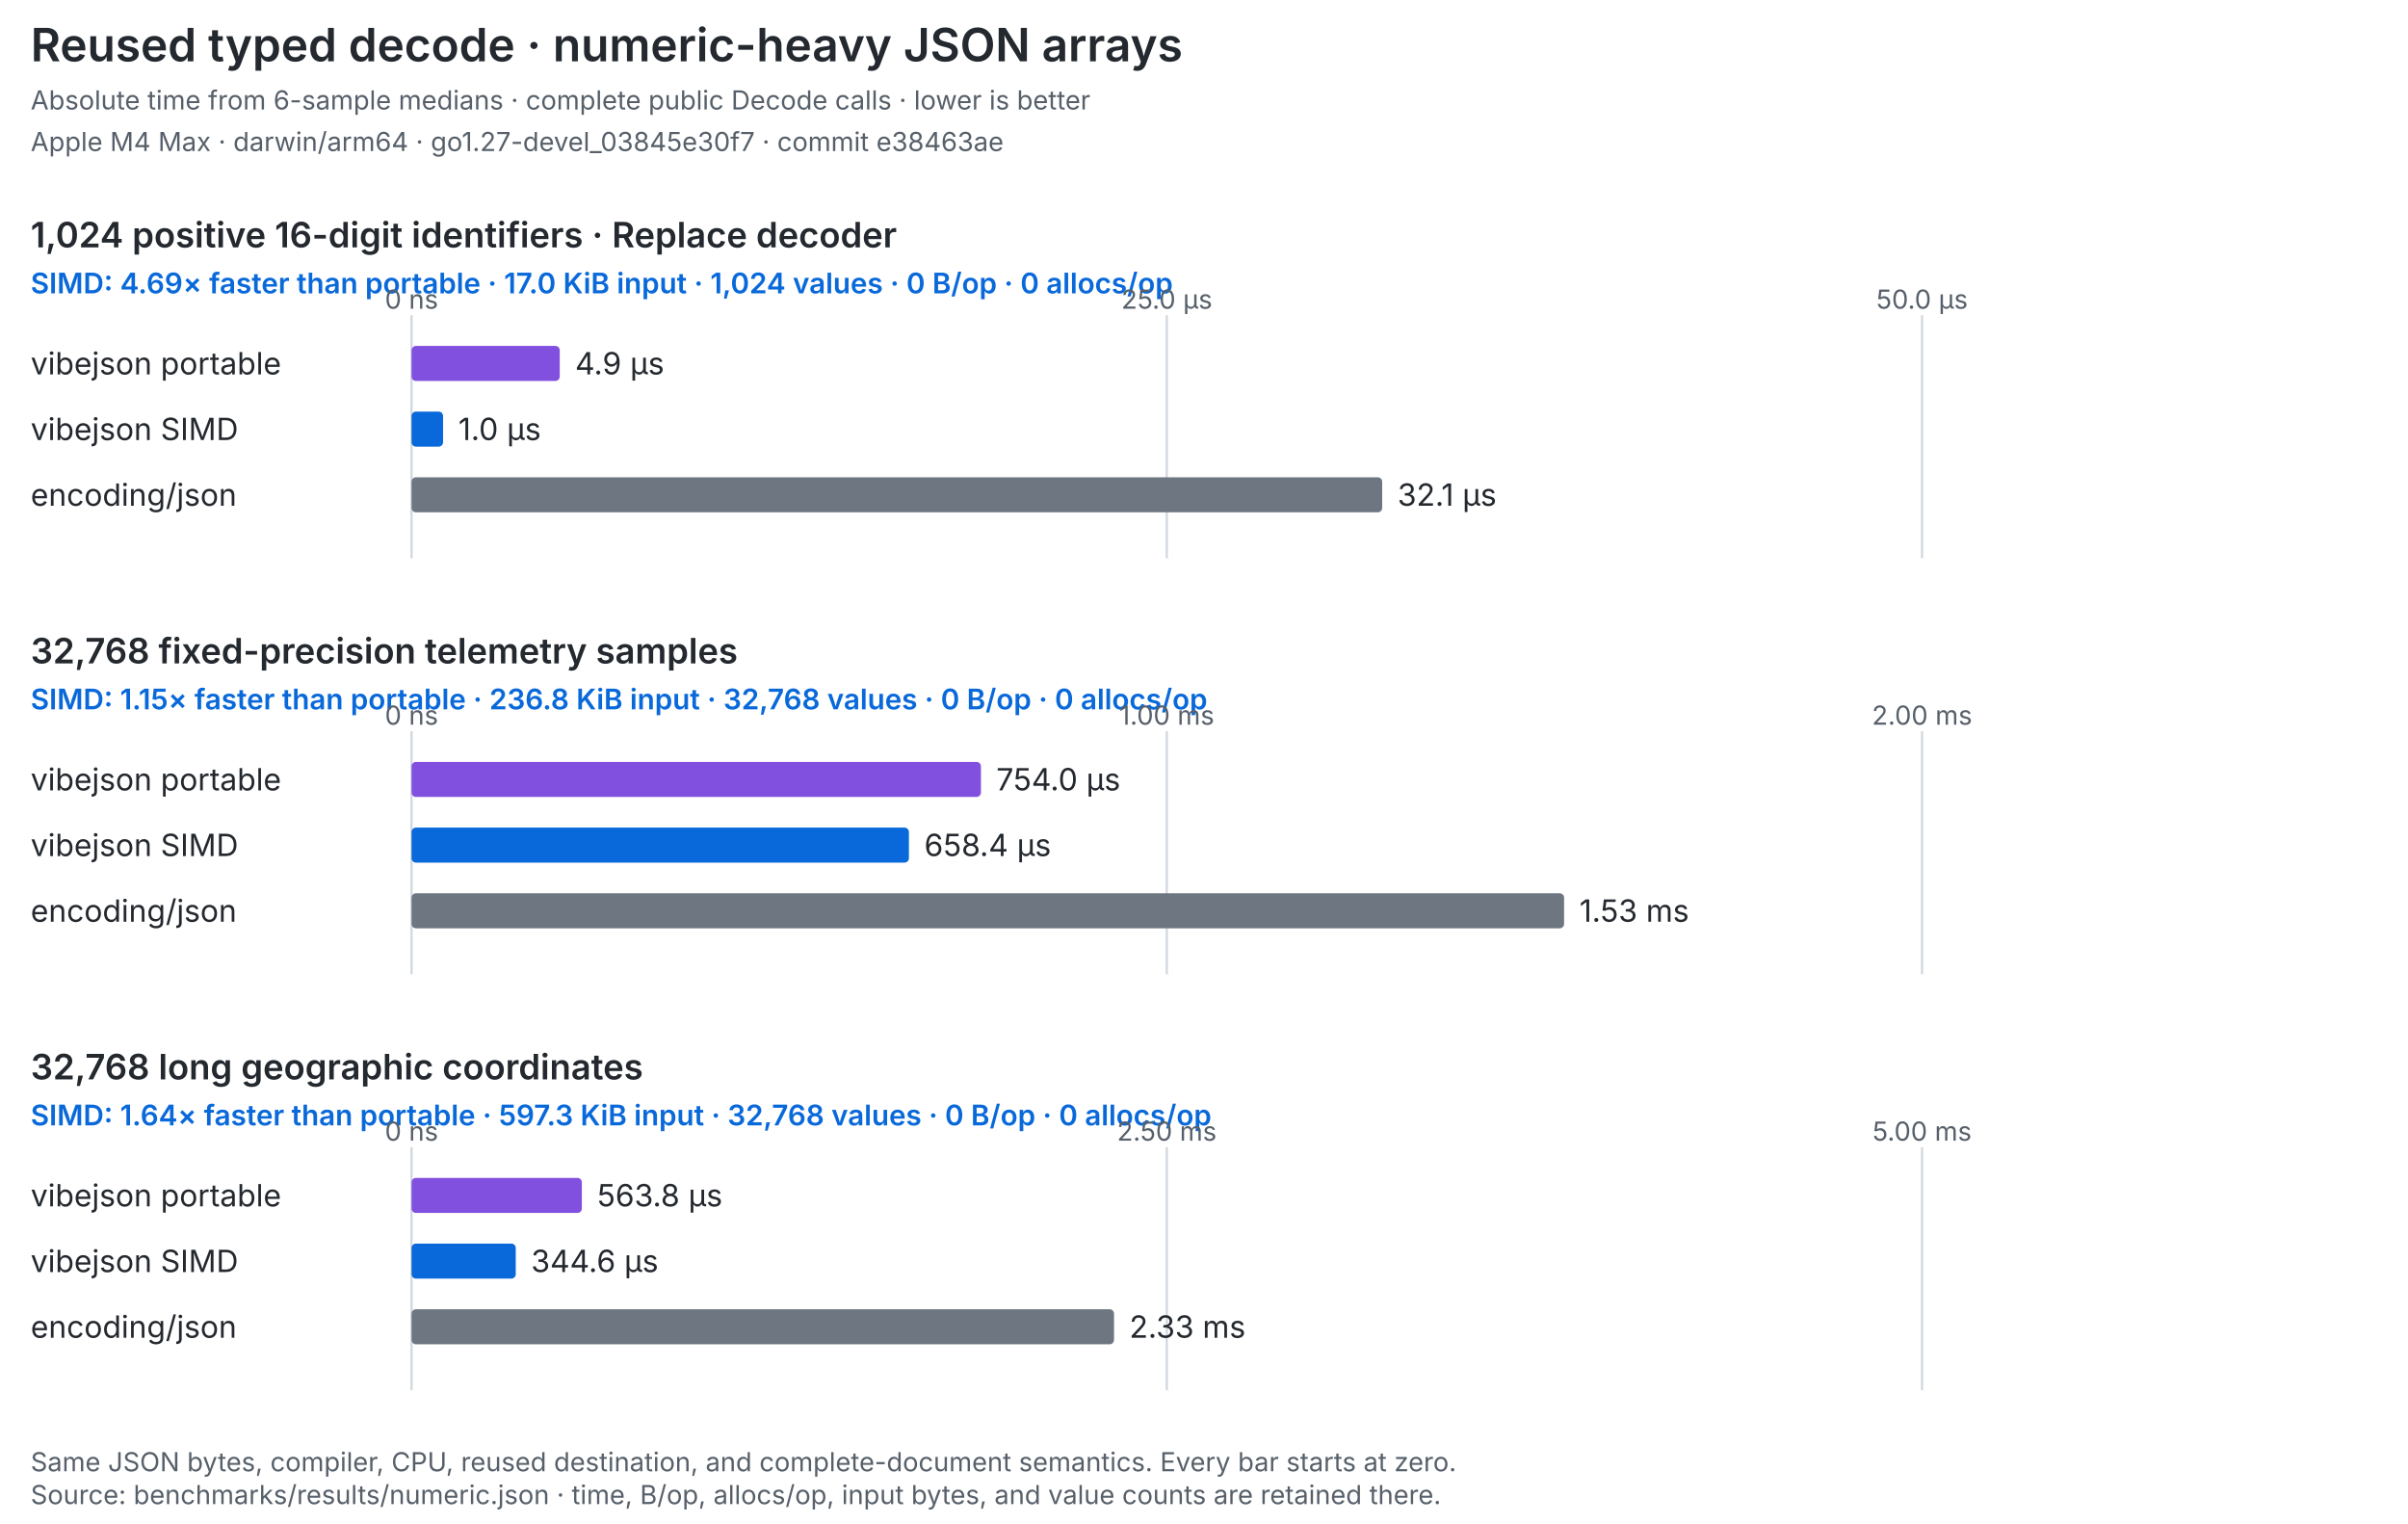
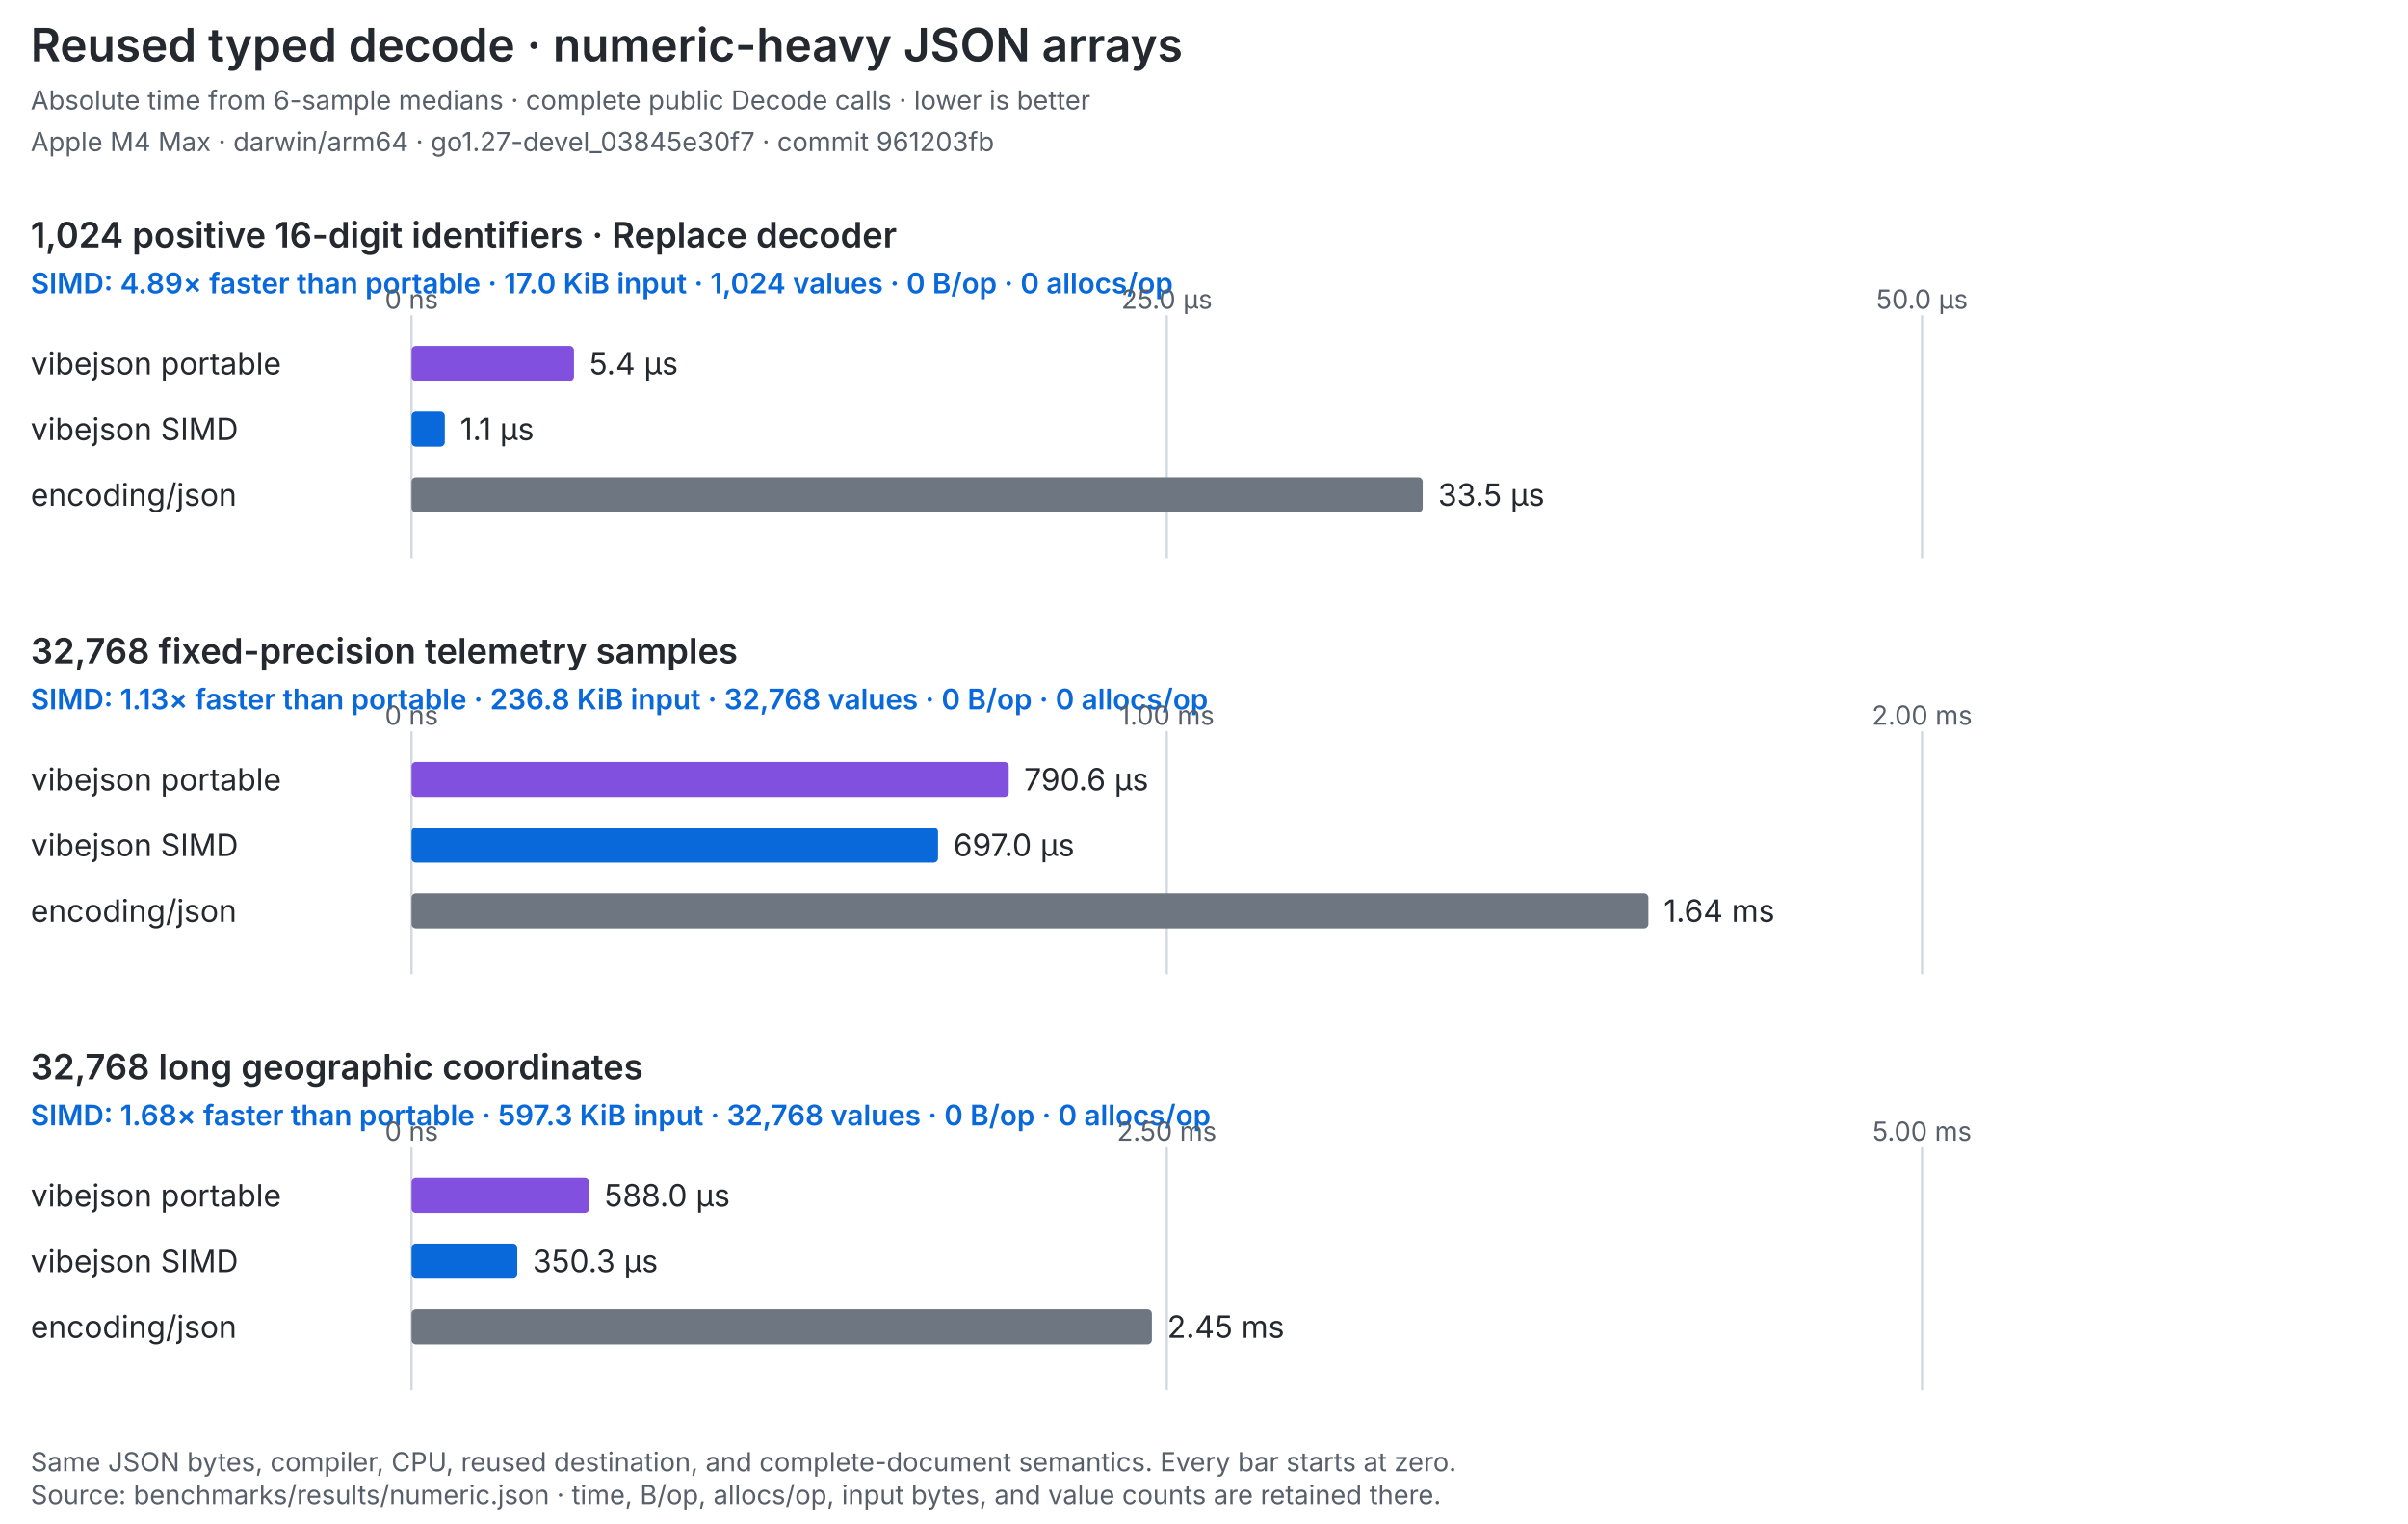
<svg xmlns="http://www.w3.org/2000/svg" width="1100" height="696" viewBox="0 0 1100 696" role="img" aria-labelledby="title desc">
  <style>
text{fill:#24292f;font:14px -apple-system,BlinkMacSystemFont,"Segoe UI",sans-serif}.heading{font-size:21px;font-weight:600}.panel{font-size:16px;font-weight:600}.note{font-size:12px;fill:#57606a}.gain{font-size:13px;fill:#0969da;font-weight:600}.grid{stroke:#d0d7de;stroke-width:1}.portable{fill:#8250df}.simd{fill:#0969da}.reference{fill:#6e7781}@media(prefers-color-scheme:dark){text{fill:#f0f6fc}.note{fill:#8c959f}.gain{fill:#58a6ff}.grid{stroke:#30363d}.portable{fill:#bc8cff}.simd{fill:#58a6ff}.reference{fill:#8c959f}}</style>
  <text class="heading" x="14" y="28">Reused typed decode · numeric-heavy JSON arrays</text>
  <text class="note" x="14" y="50">Absolute time from 6-sample medians · complete public Decode calls · lower is better</text>
-   <text class="note" x="14" y="69">Apple M4 Max · darwin/arm64 · go1.27-devel_03845e30f7 · commit e38463ae</text>
+   <text class="note" x="14" y="69">Apple M4 Max · darwin/arm64 · go1.27-devel_03845e30f7 · commit 961203fb</text>
  <text class="panel" x="14" y="113.0">1,024 positive 16-digit identifiers · Replace decoder</text>
-   <text class="gain" x="14" y="134.0">SIMD: 4.69× faster than portable · 17.0 KiB input · 1,024 values · 0 B/op · 0 allocs/op</text>
+   <text class="gain" x="14" y="134.0">SIMD: 4.89× faster than portable · 17.0 KiB input · 1,024 values · 0 B/op · 0 allocs/op</text>
  <line class="grid" x1="188.0" y1="144.0" x2="188.0" y2="255.0" />
  <text class="note" x="188.0" y="141.0" text-anchor="middle">0 ns</text>
  <line class="grid" x1="533.0" y1="144.0" x2="533.0" y2="255.0" />
  <text class="note" x="533.0" y="141.0" text-anchor="middle">25.0 µs</text>
  <line class="grid" x1="878.0" y1="144.0" x2="878.0" y2="255.0" />
  <text class="note" x="878.0" y="141.0" text-anchor="middle">50.0 µs</text>
  <text x="14" y="171.0">vibejson portable</text>
-   <rect class="portable" x="188.0" y="158.0" width="67.7" height="16" rx="2" />
-   <text x="262.7" y="171.0">4.9 µs</text>
+   <rect class="portable" x="188.0" y="158.0" width="74.2" height="16" rx="2" />
+   <text x="269.2" y="171.0">5.4 µs</text>
  <text x="14" y="201.0">vibejson SIMD</text>
-   <rect class="simd" x="188.0" y="188.0" width="14.4" height="16" rx="2" />
-   <text x="209.4" y="201.0">1.0 µs</text>
+   <rect class="simd" x="188.0" y="188.0" width="15.2" height="16" rx="2" />
+   <text x="210.2" y="201.0">1.1 µs</text>
  <text x="14" y="231.0">encoding/json</text>
-   <rect class="reference" x="188.0" y="218.0" width="443.4" height="16" rx="2" />
-   <text x="638.4" y="231.0">32.1 µs</text>
+   <rect class="reference" x="188.0" y="218.0" width="461.9" height="16" rx="2" />
+   <text x="656.9" y="231.0">33.5 µs</text>
  <text class="panel" x="14" y="303.0">32,768 fixed-precision telemetry samples</text>
-   <text class="gain" x="14" y="324.0">SIMD: 1.15× faster than portable · 236.8 KiB input · 32,768 values · 0 B/op · 0 allocs/op</text>
+   <text class="gain" x="14" y="324.0">SIMD: 1.13× faster than portable · 236.8 KiB input · 32,768 values · 0 B/op · 0 allocs/op</text>
  <line class="grid" x1="188.0" y1="334.0" x2="188.0" y2="445.0" />
  <text class="note" x="188.0" y="331.0" text-anchor="middle">0 ns</text>
  <line class="grid" x1="533.0" y1="334.0" x2="533.0" y2="445.0" />
  <text class="note" x="533.0" y="331.0" text-anchor="middle">1.00 ms</text>
  <line class="grid" x1="878.0" y1="334.0" x2="878.0" y2="445.0" />
  <text class="note" x="878.0" y="331.0" text-anchor="middle">2.00 ms</text>
  <text x="14" y="361.0">vibejson portable</text>
-   <rect class="portable" x="188.0" y="348.0" width="260.1" height="16" rx="2" />
-   <text x="455.1" y="361.0">754.0 µs</text>
+   <rect class="portable" x="188.0" y="348.0" width="272.8" height="16" rx="2" />
+   <text x="467.8" y="361.0">790.6 µs</text>
  <text x="14" y="391.0">vibejson SIMD</text>
-   <rect class="simd" x="188.0" y="378.0" width="227.2" height="16" rx="2" />
-   <text x="422.2" y="391.0">658.4 µs</text>
+   <rect class="simd" x="188.0" y="378.0" width="240.5" height="16" rx="2" />
+   <text x="435.5" y="391.0">697.0 µs</text>
  <text x="14" y="421.0">encoding/json</text>
-   <rect class="reference" x="188.0" y="408.0" width="526.5" height="16" rx="2" />
-   <text x="721.5" y="421.0">1.53 ms</text>
+   <rect class="reference" x="188.0" y="408.0" width="565.0" height="16" rx="2" />
+   <text x="760.0" y="421.0">1.64 ms</text>
  <text class="panel" x="14" y="493.0">32,768 long geographic coordinates</text>
-   <text class="gain" x="14" y="514.0">SIMD: 1.64× faster than portable · 597.3 KiB input · 32,768 values · 0 B/op · 0 allocs/op</text>
+   <text class="gain" x="14" y="514.0">SIMD: 1.68× faster than portable · 597.3 KiB input · 32,768 values · 0 B/op · 0 allocs/op</text>
  <line class="grid" x1="188.0" y1="524.0" x2="188.0" y2="635.0" />
  <text class="note" x="188.0" y="521.0" text-anchor="middle">0 ns</text>
  <line class="grid" x1="533.0" y1="524.0" x2="533.0" y2="635.0" />
  <text class="note" x="533.0" y="521.0" text-anchor="middle">2.50 ms</text>
  <line class="grid" x1="878.0" y1="524.0" x2="878.0" y2="635.0" />
  <text class="note" x="878.0" y="521.0" text-anchor="middle">5.00 ms</text>
  <text x="14" y="551.0">vibejson portable</text>
-   <rect class="portable" x="188.0" y="538.0" width="77.8" height="16" rx="2" />
-   <text x="272.8" y="551.0">563.8 µs</text>
+   <rect class="portable" x="188.0" y="538.0" width="81.1" height="16" rx="2" />
+   <text x="276.1" y="551.0">588.0 µs</text>
  <text x="14" y="581.0">vibejson SIMD</text>
-   <rect class="simd" x="188.0" y="568.0" width="47.6" height="16" rx="2" />
-   <text x="242.6" y="581.0">344.6 µs</text>
+   <rect class="simd" x="188.0" y="568.0" width="48.3" height="16" rx="2" />
+   <text x="243.3" y="581.0">350.3 µs</text>
  <text x="14" y="611.0">encoding/json</text>
-   <rect class="reference" x="188.0" y="598.0" width="320.9" height="16" rx="2" />
-   <text x="515.9" y="611.0">2.33 ms</text>
+   <rect class="reference" x="188.0" y="598.0" width="338.2" height="16" rx="2" />
+   <text x="533.2" y="611.0">2.45 ms</text>
  <text class="note" x="14" y="672">Same JSON bytes, compiler, CPU, reused destination, and complete-document semantics. Every bar starts at zero.</text>
  <text class="note" x="14" y="687">Source: benchmarks/results/numeric.json · time, B/op, allocs/op, input bytes, and value counts are retained there.</text>
</svg>
